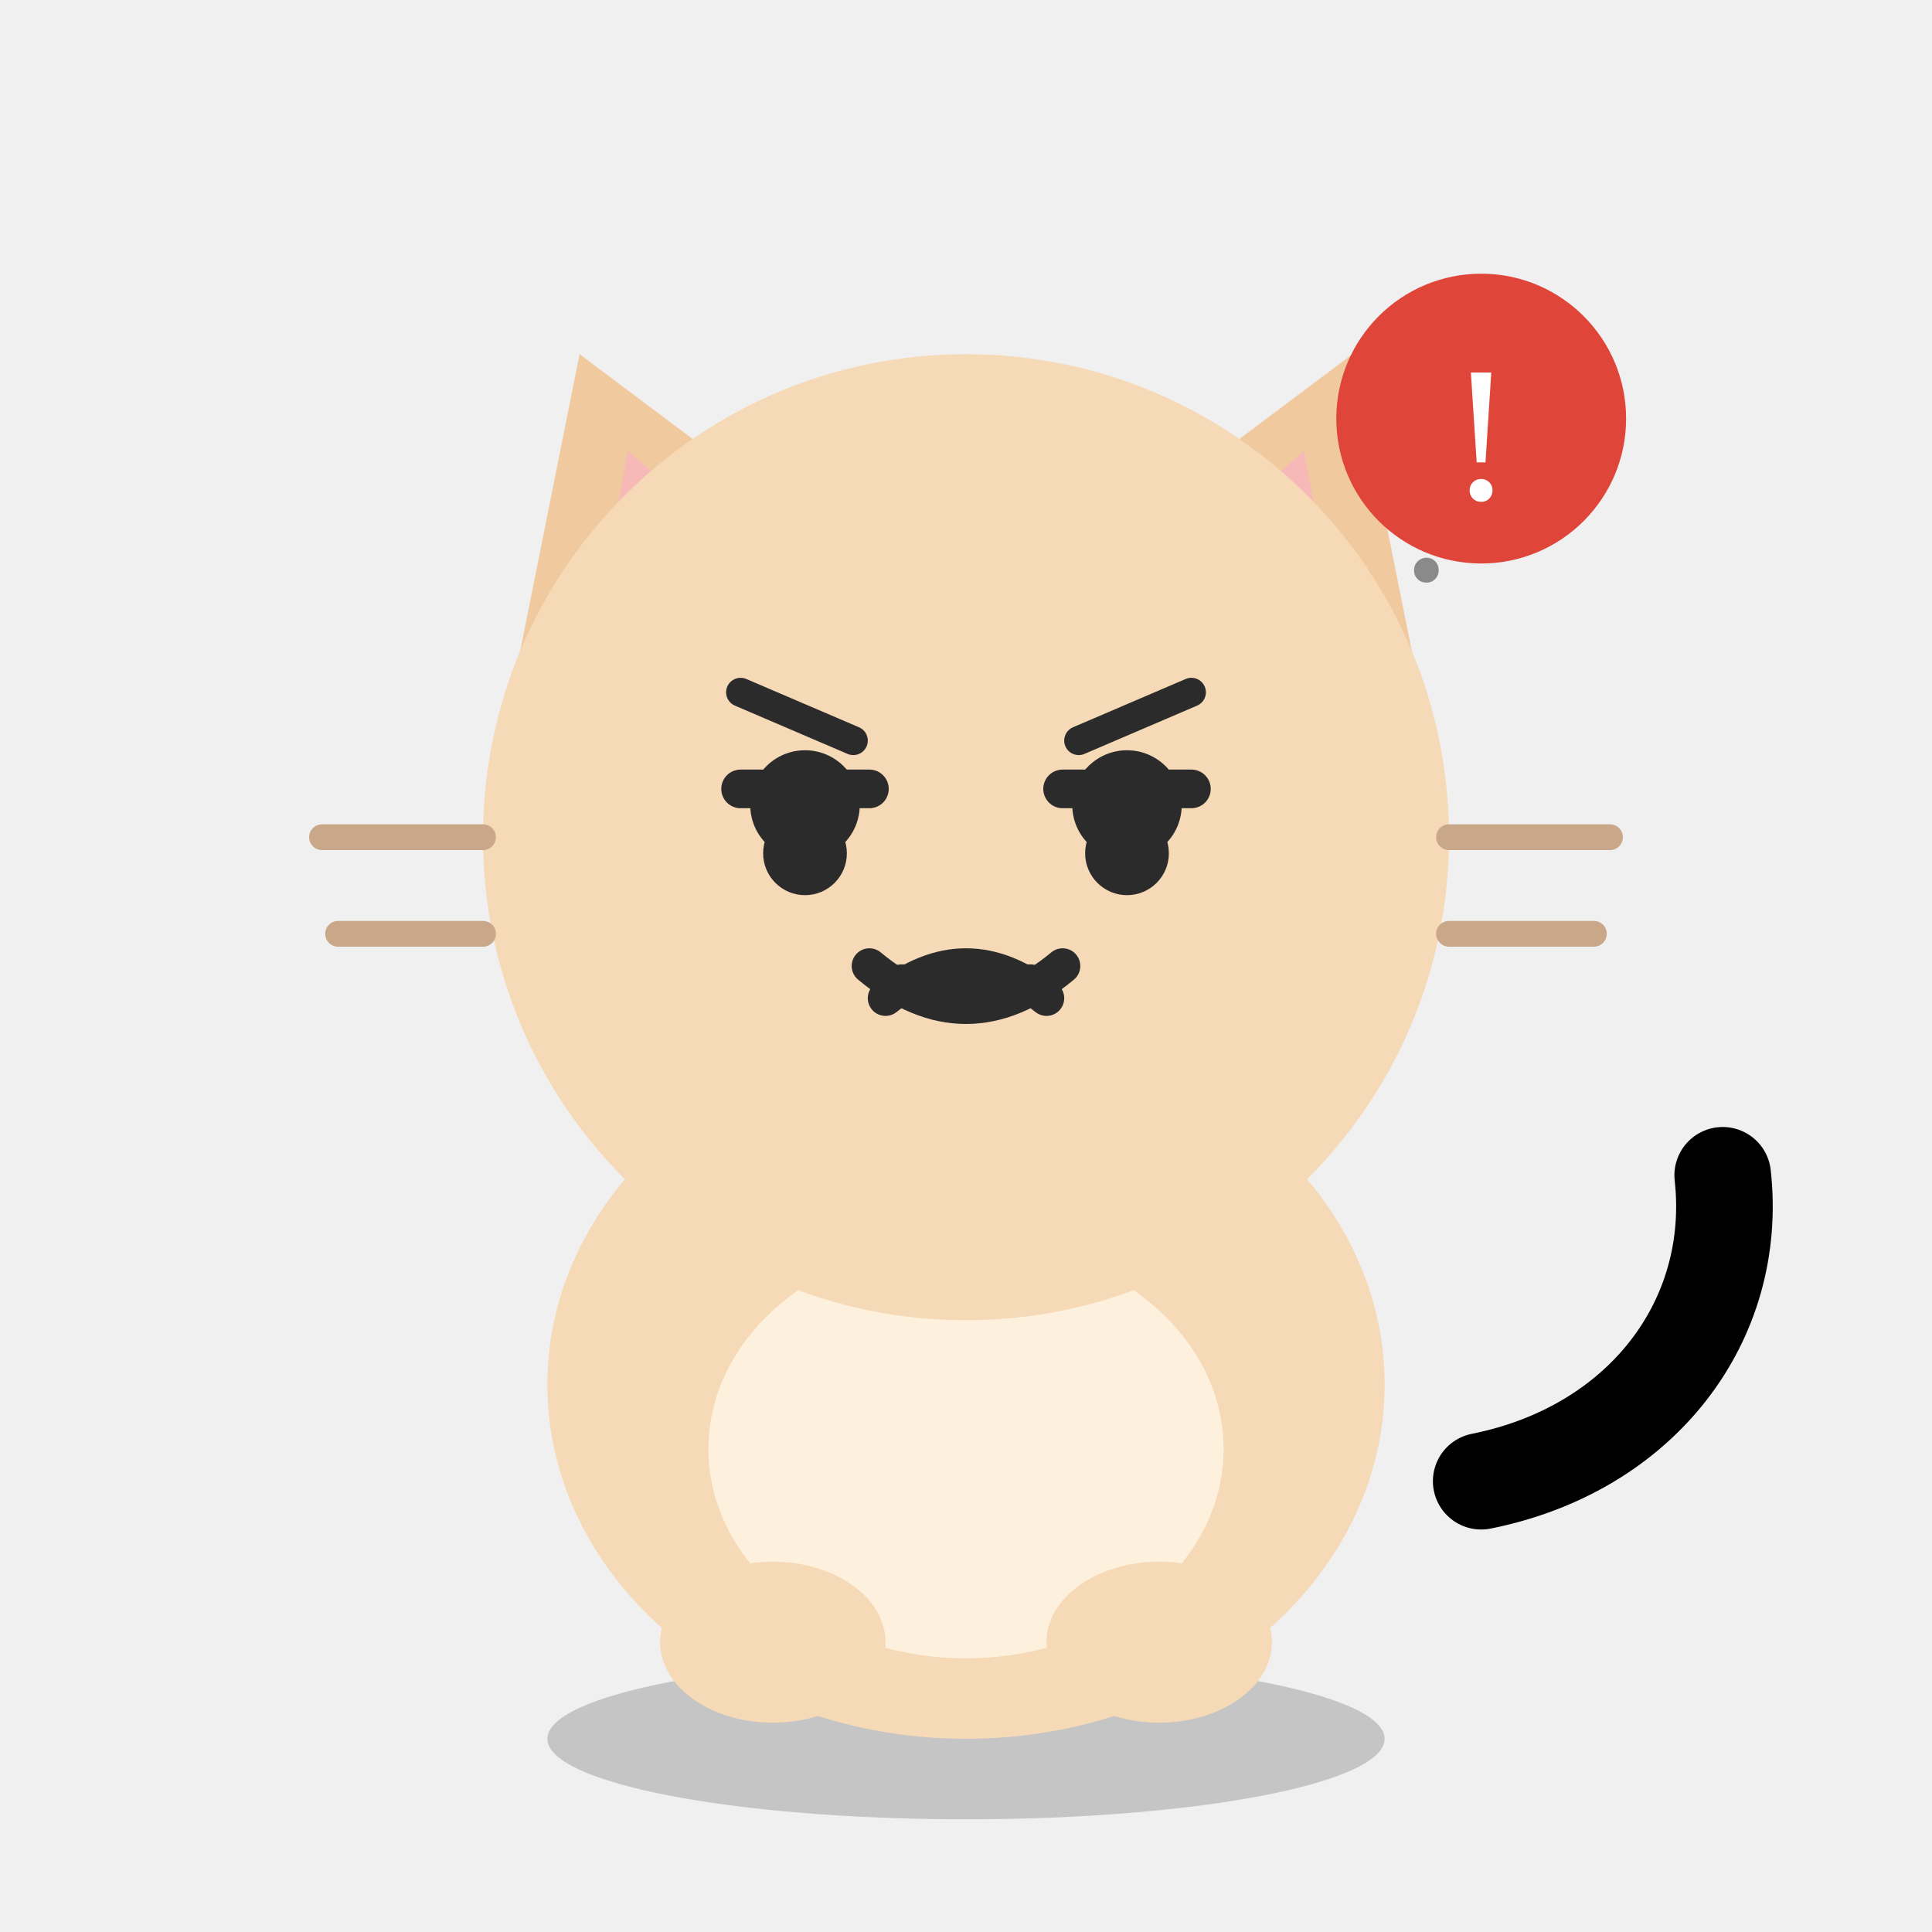
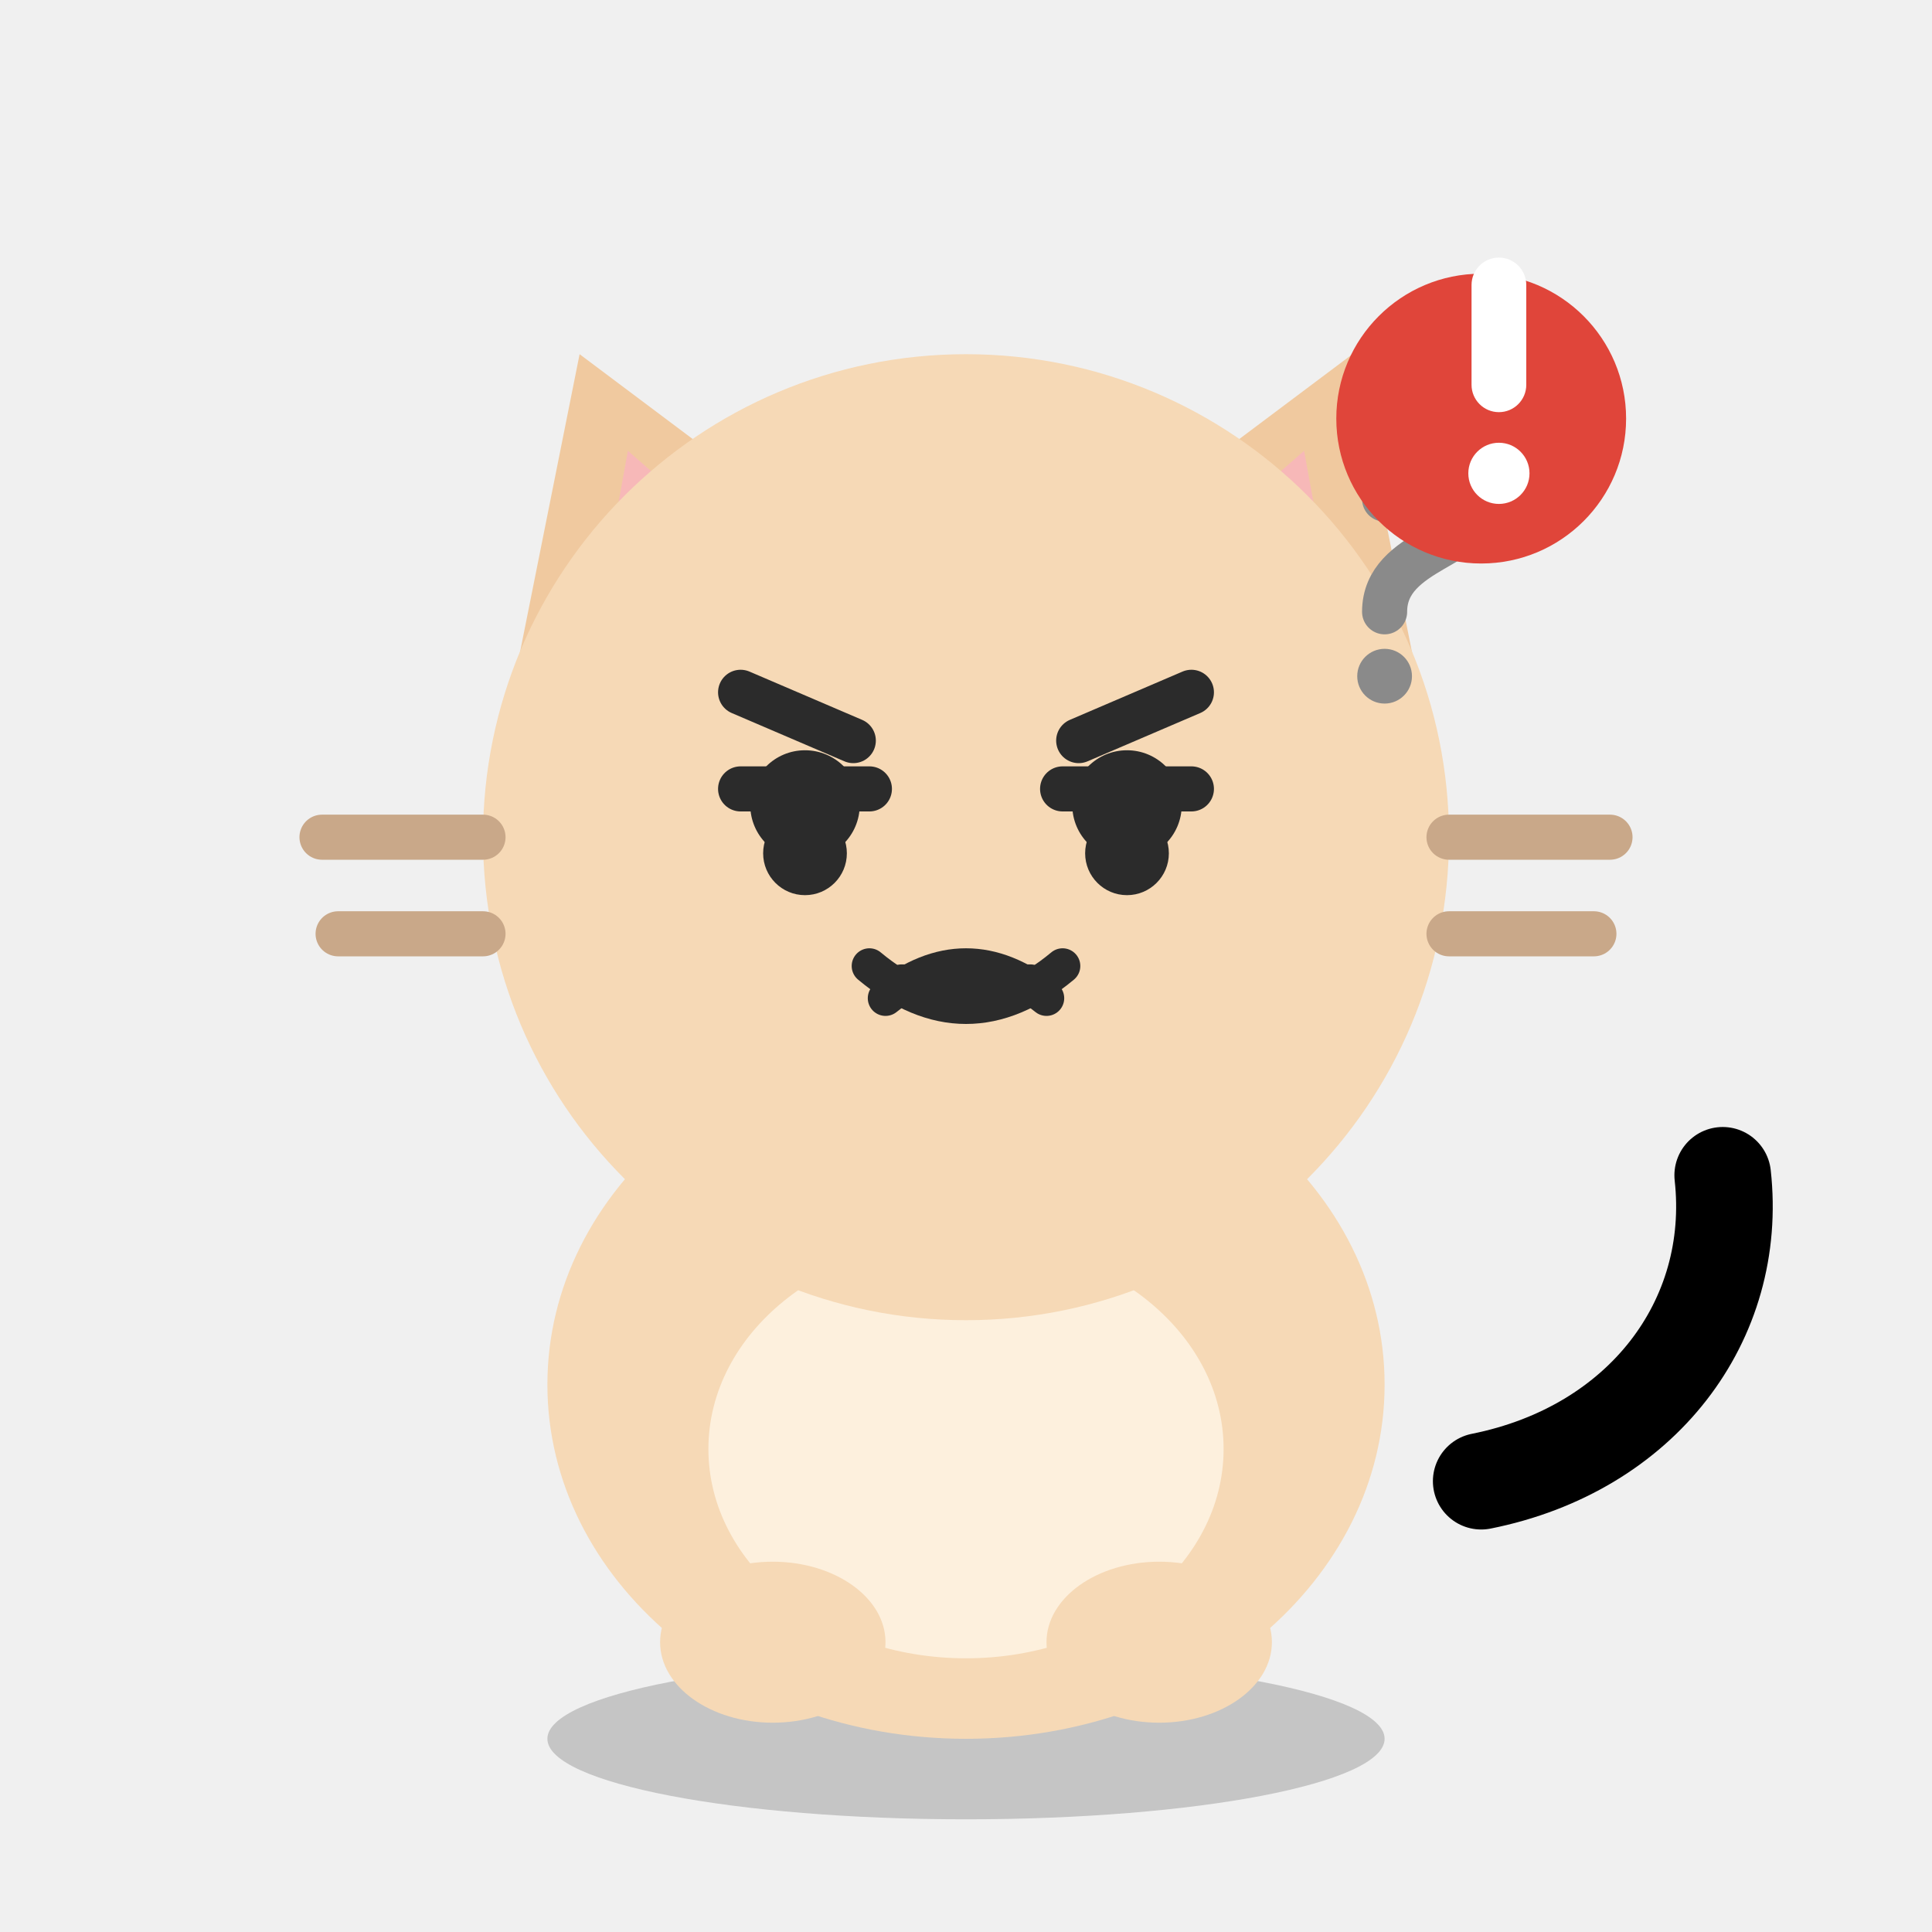
<svg xmlns="http://www.w3.org/2000/svg" viewBox="0 0 120 120" role="img" aria-label="猫猫助手">
  <g class="av-shadow">
    <ellipse cx="60" cy="108" rx="26" ry="5" opacity=".18" />
  </g>
  <g class="av-tail">
    <path d="M92 92c10-2 16-10 15-19" stroke="currentColor" stroke-width="6" fill="none" stroke-linecap="round" />
  </g>
  <g class="av-body">
    <ellipse cx="60" cy="86" rx="26" ry="22" fill="#f6d9b6" />
    <ellipse cx="60" cy="90" rx="16" ry="13" fill="#fdf0dd" />
    <g class="av-paws">
      <ellipse cx="48" cy="102" rx="7" ry="5" fill="#f6d9b6" />
      <ellipse cx="72" cy="102" rx="7" ry="5" fill="#f6d9b6" />
    </g>
  </g>
  <g class="av-head">
    <path d="M32 42 36 22 52 34Z" fill="#f0c99f" />
    <path d="M88 42 84 22 68 34Z" fill="#f0c99f" />
    <path d="M37 39 39 28 47 35Z" fill="#f7b8b8" />
    <path d="M83 39 81 28 73 35Z" fill="#f7b8b8" />
    <circle cx="60" cy="52" r="30" fill="#f6d9b6" />
-     <g class="av-whiskers" stroke="#c9a889" stroke-width="1.6" stroke-linecap="round">
+     <g class="av-whiskers" stroke="#c9a889" stroke-width="2.8" stroke-linecap="round">
      <path d="M30 52h-10M30 58h-9" />
      <path d="M90 52h10M90 58h9" />
    </g>
    <g class="av-expr av-expr-happy">
      <circle cx="50" cy="50" r="3.4" fill="#2b2b2b" />
      <circle cx="70" cy="50" r="3.4" fill="#2b2b2b" />
      <path d="M54 60q6 5 12 0" stroke="#2b2b2b" stroke-width="2.2" fill="none" stroke-linecap="round" />
    </g>
    <g class="av-expr av-expr-worry">
      <circle cx="50" cy="50" r="3" fill="#2b2b2b" />
      <circle cx="70" cy="50" r="3" fill="#2b2b2b" />
-       <path d="M46 43l7 3M74 43l-7 3" stroke="#2b2b2b" stroke-width="1.8" stroke-linecap="round" />
+       <path d="M46 43l7 3M74 43l-7 3" stroke="#2b2b2b" stroke-width="2.8" stroke-linecap="round" />
      <path d="M55 62q5-4 10 0" stroke="#2b2b2b" stroke-width="2.2" fill="none" stroke-linecap="round" />
    </g>
    <g class="av-expr av-expr-confused">
      <circle cx="50" cy="50" r="3" fill="#2b2b2b" />
      <circle cx="70" cy="50" r="3" fill="#2b2b2b" />
      <path d="M56 61h8" stroke="#2b2b2b" stroke-width="2.2" stroke-linecap="round" />
-       <text x="86" y="36" font-size="13" fill="#8a8a8a">?</text>
+       <g class="av-qmark" fill="none" stroke="#8a8a8a" stroke-width="2.8" stroke-linecap="round">
+         <path d="M86 31c0-4 6-4 6 0 0 3-6 3-6 7" />
+         <circle cx="86" cy="42" r="1.7" fill="#8a8a8a" stroke="none" />
+       </g>
    </g>
    <g class="av-expr av-expr-focused">
-       <path d="M46 49h8M66 49h8" stroke="#2b2b2b" stroke-width="2.4" stroke-linecap="round" />
+       <path d="M46 49h8M66 49h8" stroke="#2b2b2b" stroke-width="2.8" stroke-linecap="round" />
      <circle cx="50" cy="53" r="2.6" fill="#2b2b2b" />
      <circle cx="70" cy="53" r="2.6" fill="#2b2b2b" />
      <path d="M56 61h8" stroke="#2b2b2b" stroke-width="2" stroke-linecap="round" />
    </g>
  </g>
  <g class="av-mark" aria-hidden="true">
    <circle cx="92" cy="26" r="9" fill="#e0453a" />
-     <text x="92" y="31" font-size="12" text-anchor="middle" fill="#fff">!</text>
+     <g class="av-bang">
+       <rect x="91.4" y="16" width="3.4" height="9.6" rx="1.7" fill="#fff" />
+       <circle cx="93.1" cy="29.4" r="1.9" fill="#fff" />
+     </g>
  </g>
</svg>
